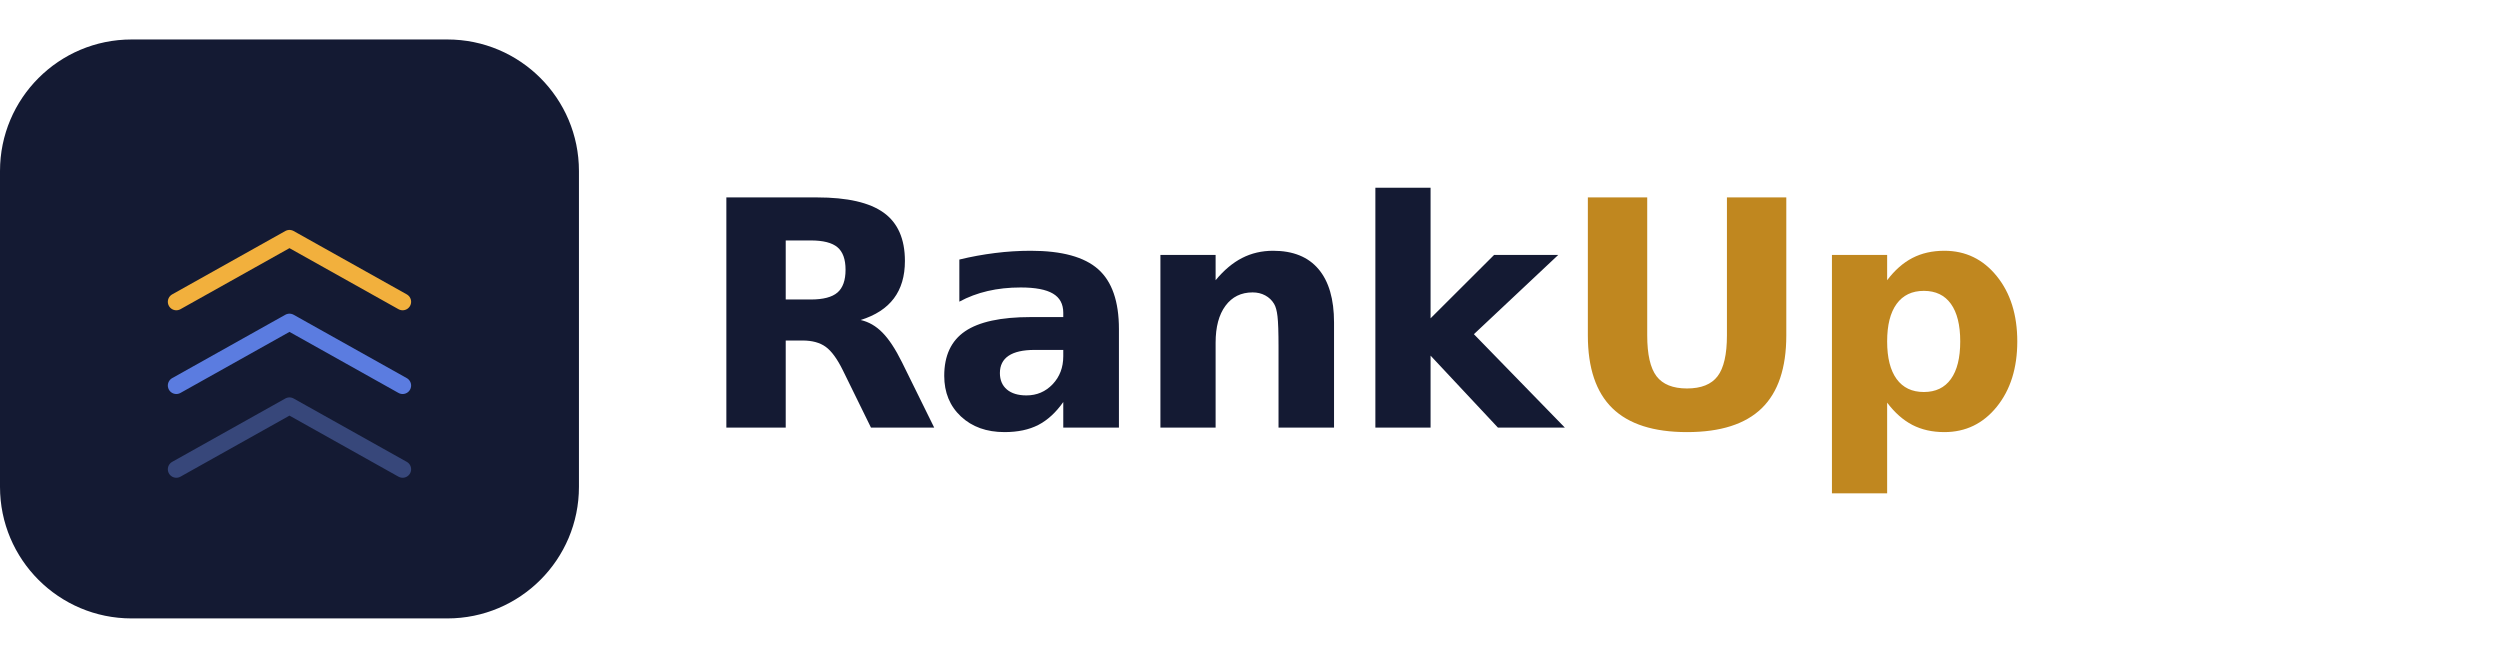
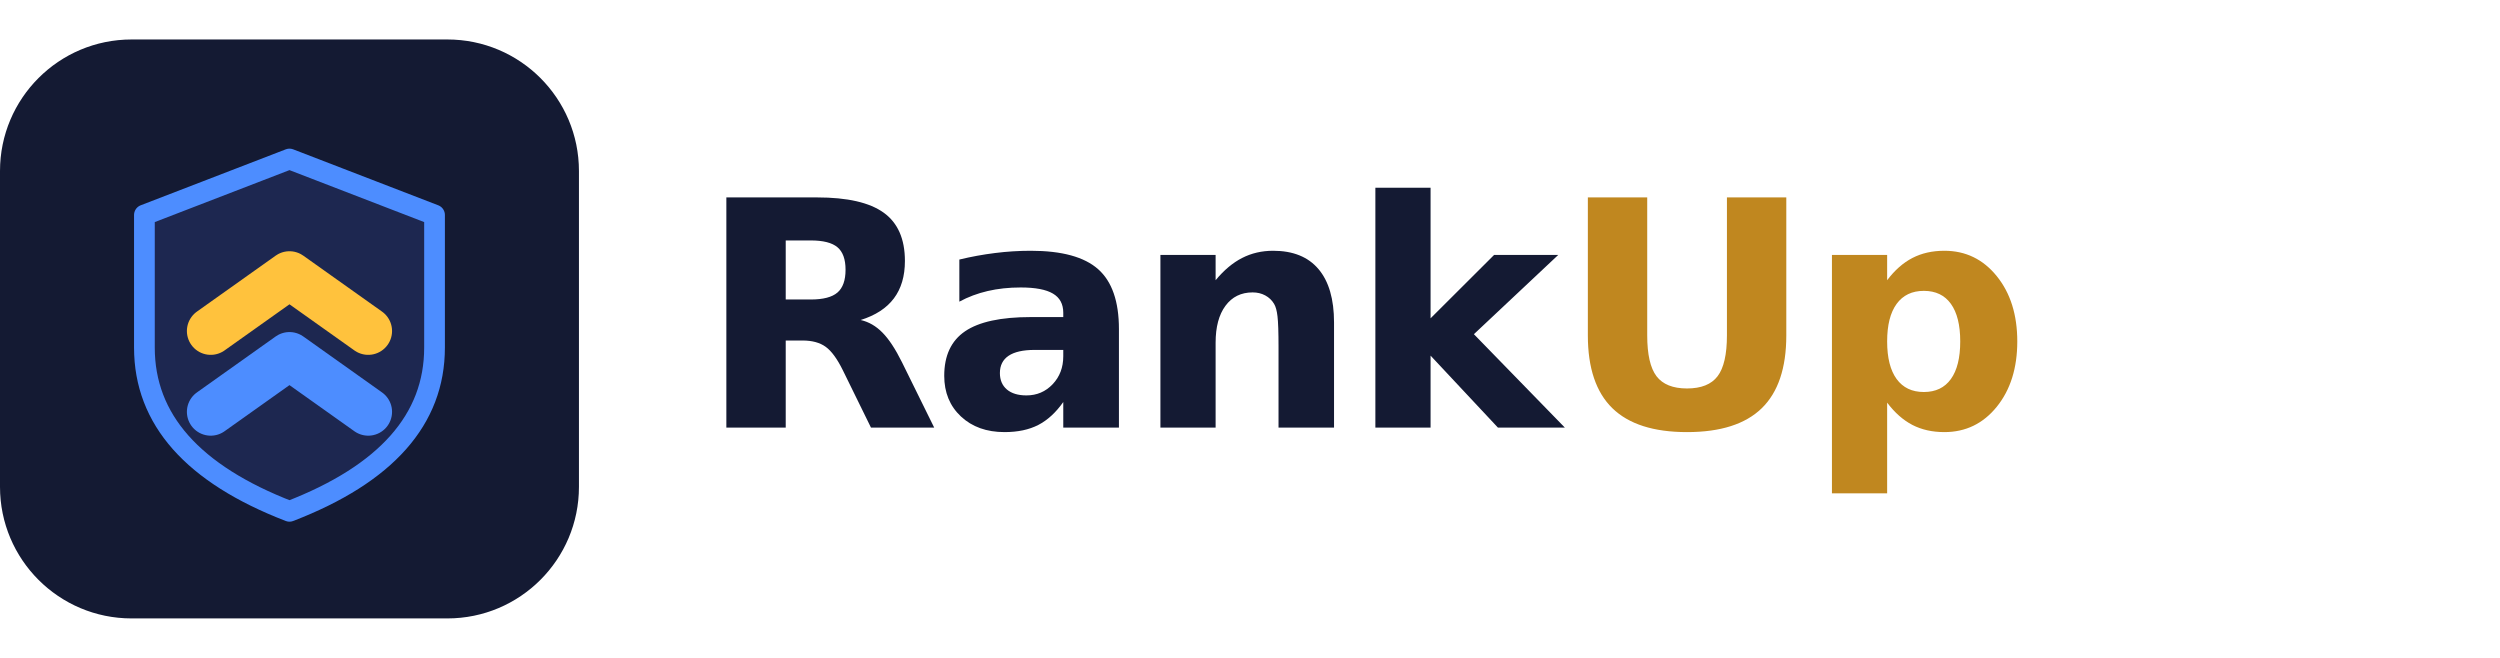
<svg xmlns="http://www.w3.org/2000/svg" viewBox="0 0 760 200" role="img" aria-label="RankUp">
  <rect x="0" y="12" width="176" height="176" rx="40" fill="#141a33" />
-   <g fill="none" stroke-width="15" stroke-linecap="round" stroke-linejoin="round" transform="translate(88 100) scale(0.344) translate(-256 -256)">
-     <path d="M156 380 L256 324 L356 380" stroke="#37477a" />
-     <path d="M156 306 L256 250 L356 306" stroke="#5b7ce0" />
-     <path d="M156 232 L256 176 L356 232" stroke="#f2b03d" />
+   <g transform="translate(88 100) scale(0.315) translate(-256 -256)">
+     <path d="M256 92 L396 146 V274 Q396 378 256 432 Q116 378 116 274 V146 Z" fill="#1d2750" stroke="#4d8dff" stroke-width="20" stroke-linejoin="round" />
+     <g fill="none" stroke-width="46" stroke-linecap="round" stroke-linejoin="round">
+       <path d="M180 336 L256 282 L332 336" stroke="#4d8dff" />
+       <path d="M180 258 L256 204 L332 258" stroke="#ffc23d" />
+     </g>
  </g>
  <text x="212" y="130" font-family="Verdana, DejaVu Sans, sans-serif" font-size="96" font-weight="700" letter-spacing="-3" fill="#141a33">Rank<tspan fill="#c0871f">Up</tspan>
  </text>
</svg>
